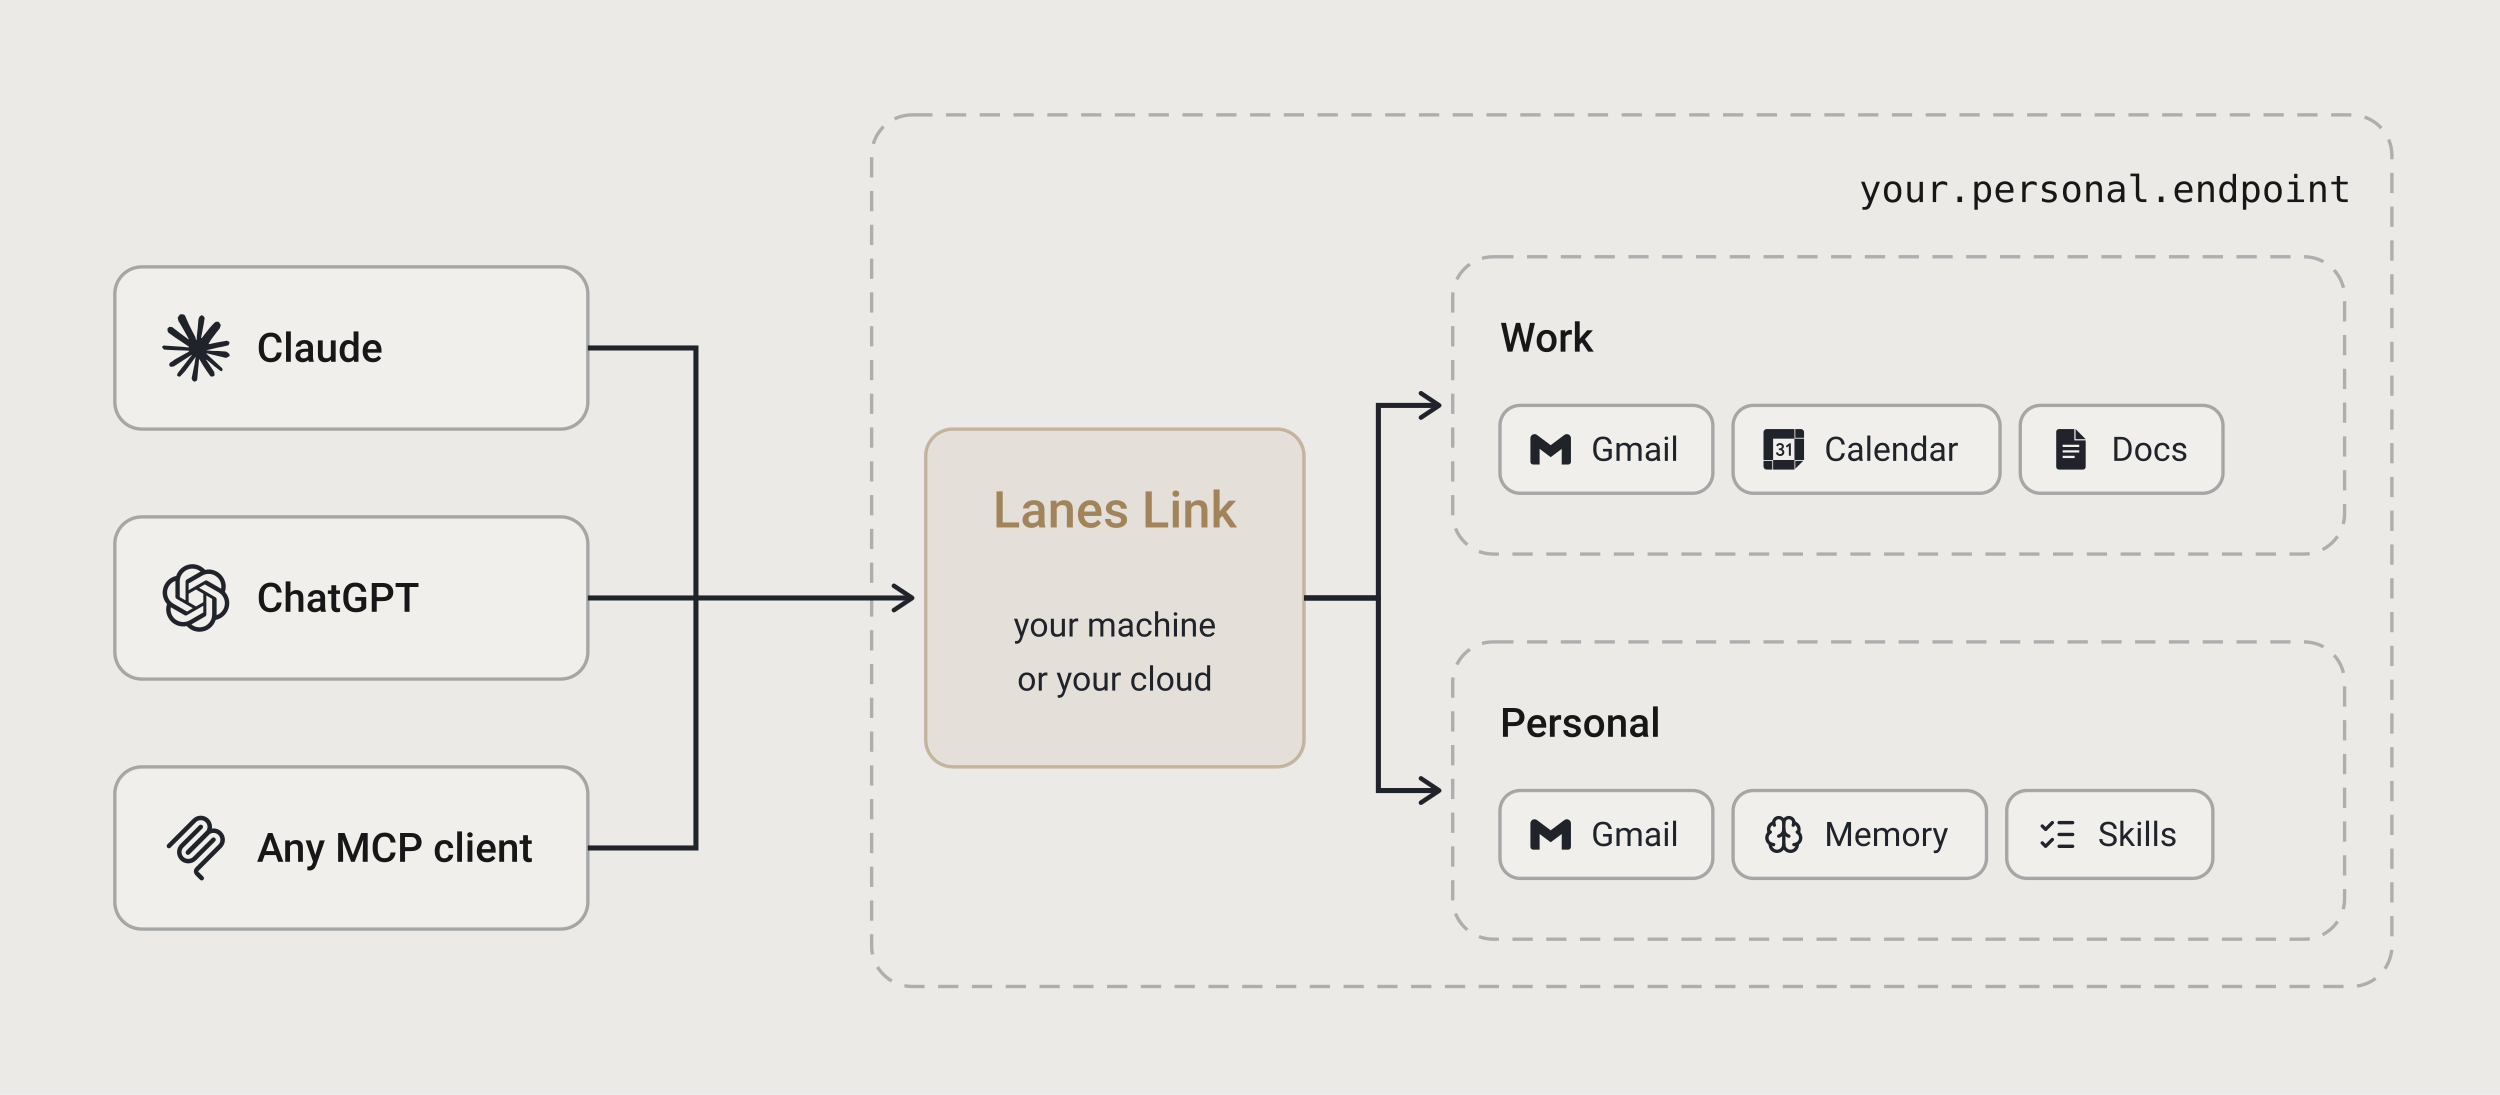
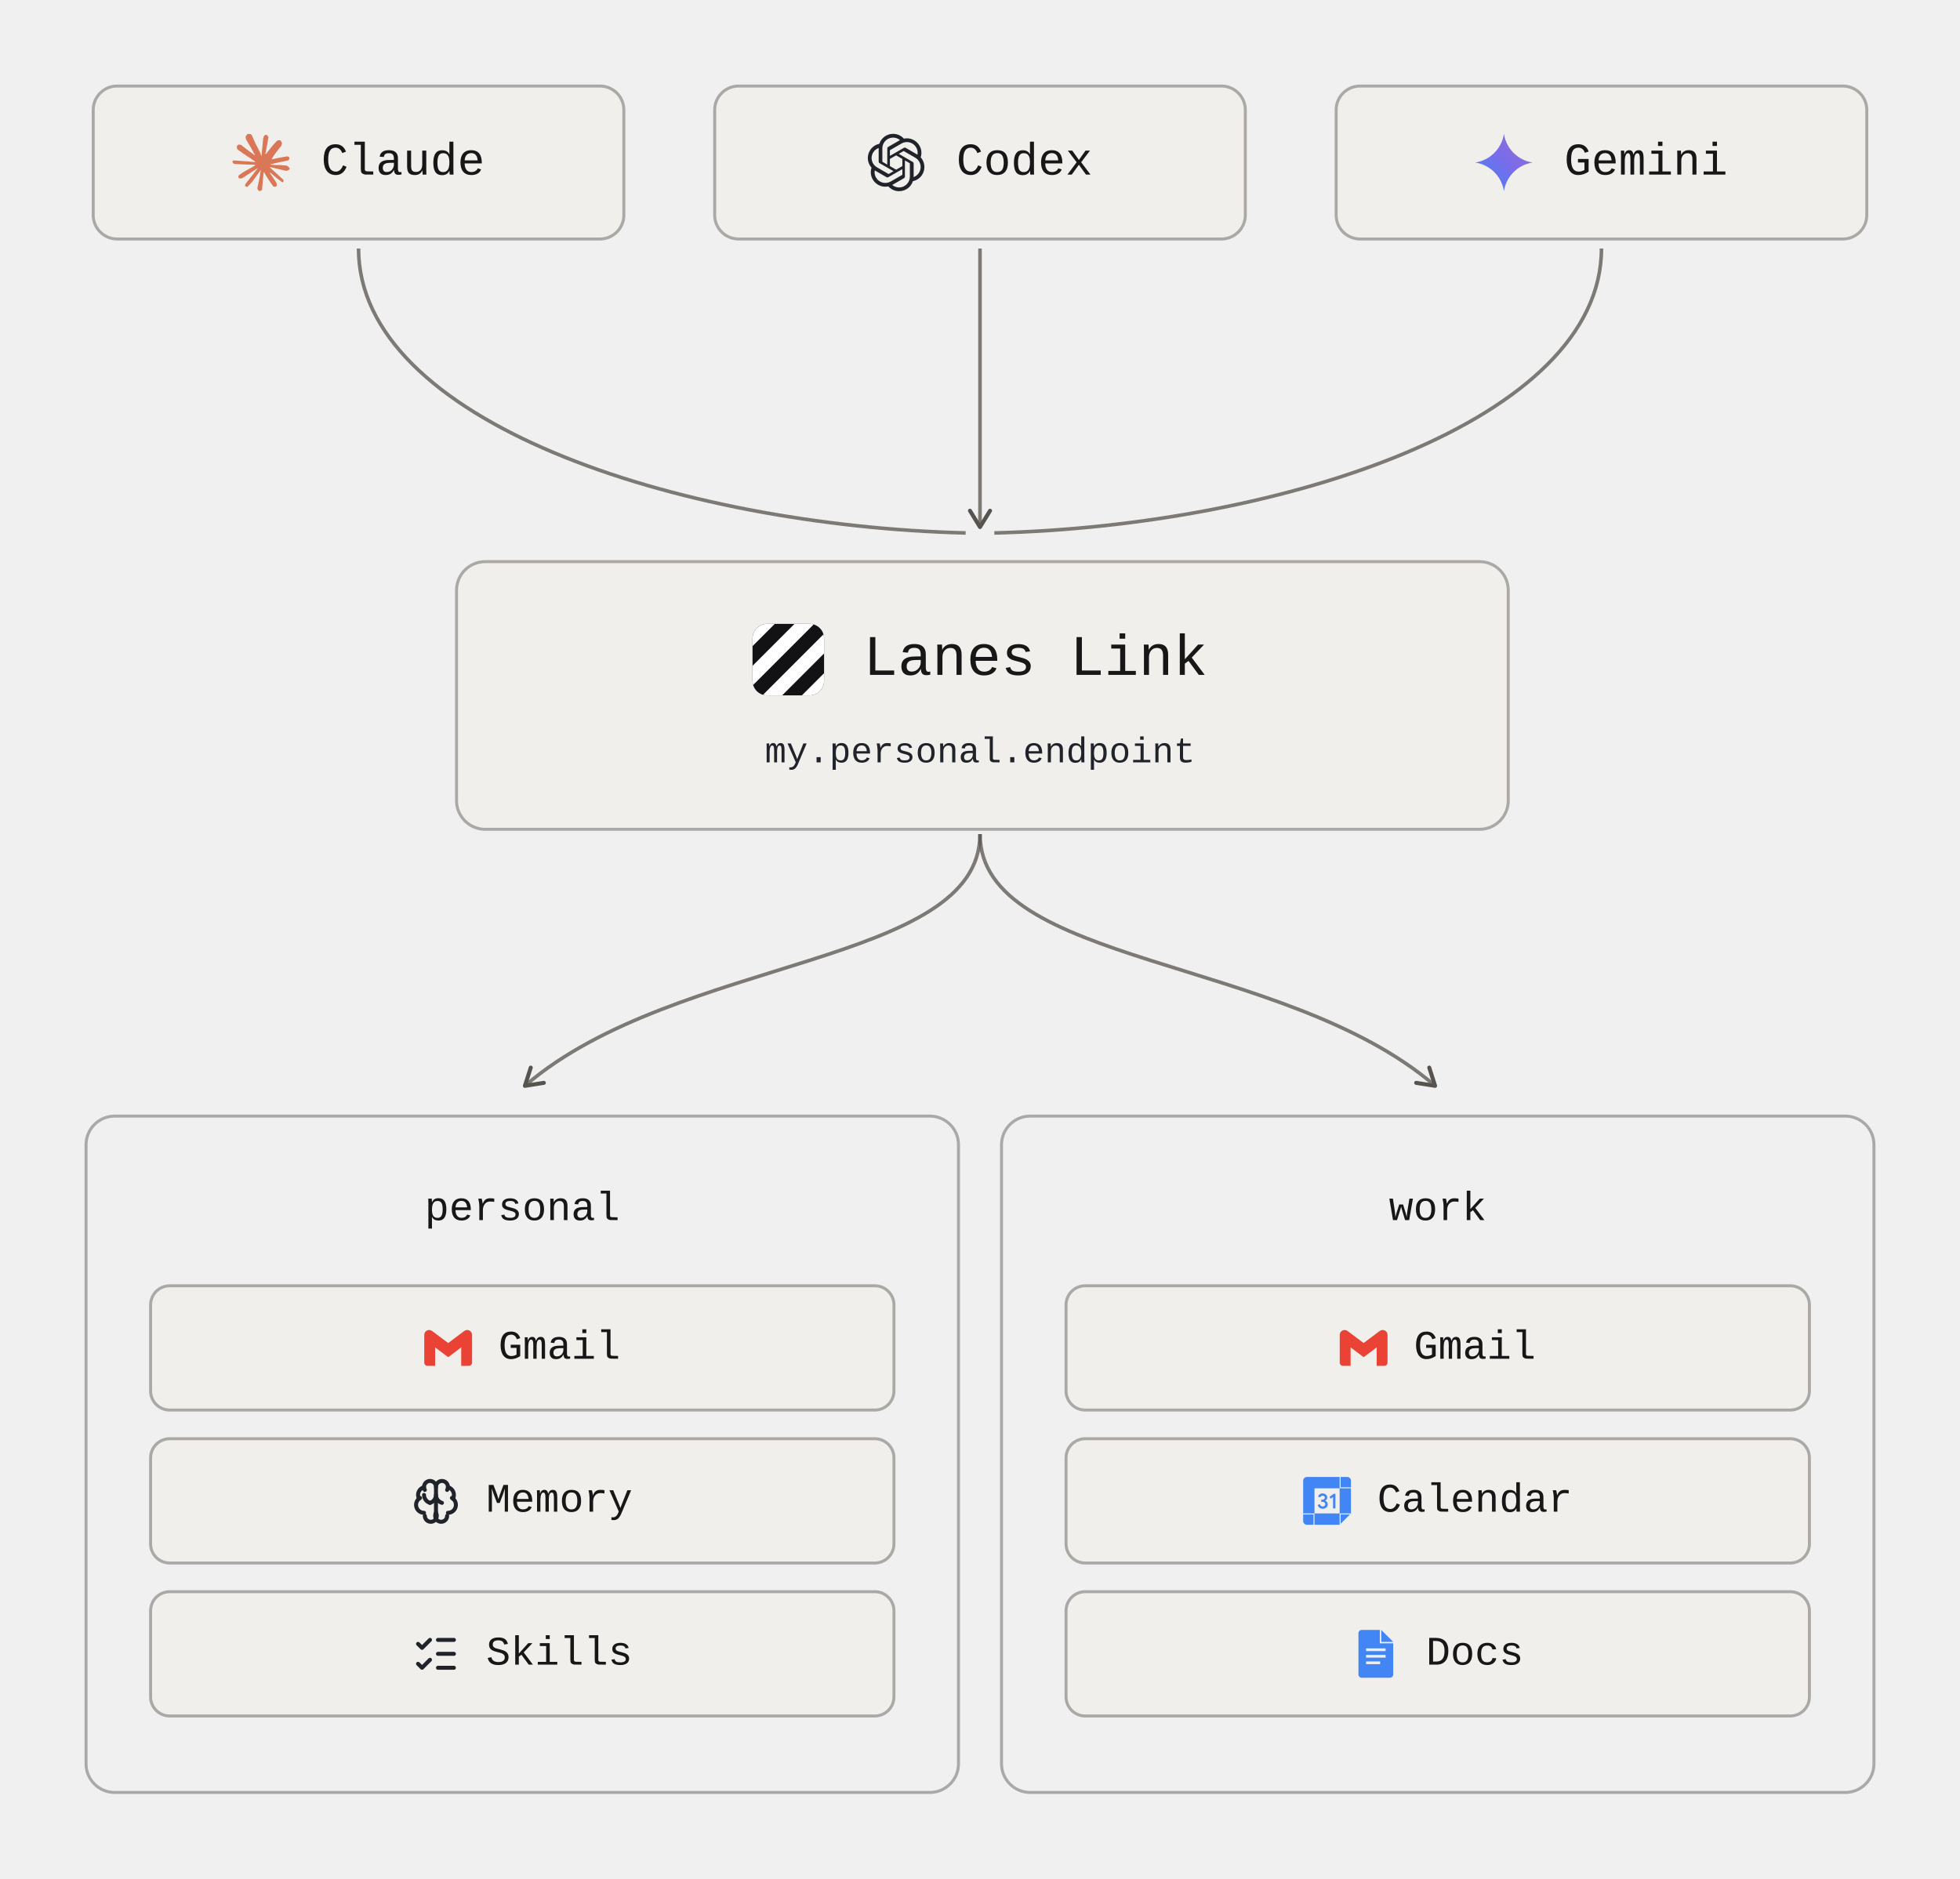
- <svg xmlns="http://www.w3.org/2000/svg" viewBox="0 0 740 324" width="740" height="324" role="img" font-family="system-ui, -apple-system, 'Segoe UI', Roboto, Helvetica, Arial, sans-serif" style="color:#202329">
-   <rect width="740" height="324" fill="#EBEAE7" />
-   <g transform="translate(20,20)">
-     <defs>
-       <marker id="link-arrow" viewBox="0 0 10 10" refX="8" refY="5" markerWidth="6" markerHeight="6" orient="auto-start-reverse">
-         <path d="M2 1L8 5L2 9" fill="none" stroke="context-stroke" stroke-width="1.5" stroke-linecap="round" stroke-linejoin="round" />
-       </marker>
-     </defs>
-     <rect x="14" y="59" width="140" height="48" rx="8" fill="#F0EFEC" stroke="currentColor" stroke-opacity="0.35" stroke-width="1" />
-     <svg x="28" y="73" width="20" height="20" viewBox="0 0 1250 1250" fill="currentColor">
+ <svg xmlns="http://www.w3.org/2000/svg" viewBox="0 0 820 786" width="820" height="786" role="img" font-family="ui-monospace, SFMono-Regular, Menlo, Consolas, 'Liberation Mono', monospace">
+   <defs>
+     <linearGradient id="gemini" x1="0" y1="1" x2="1" y2="0">
+       <stop offset="0" stop-color="#4285F4" />
+       <stop offset="0.55" stop-color="#7C6BEA" />
+       <stop offset="1" stop-color="#9B72CB" />
+     </linearGradient>
+     <marker id="arrow" viewBox="0 0 10 10" refX="7.5" refY="5" markerWidth="7" markerHeight="7" orient="auto-start-reverse">
+       <path d="M1.5 1L8 5L1.5 9" fill="none" stroke="#57534E" stroke-width="1.6" stroke-linecap="round" stroke-linejoin="round" />
+     </marker>
+   </defs>
+   <g transform="translate(-37,-48)">
+     <rect x="76" y="84" width="222" height="64" rx="10" fill="#F0EFEC" stroke="#57534E" stroke-opacity="0.45" stroke-width="1.25" />
+     <svg x="134.2" y="104.0" width="24" height="24" viewBox="0 0 1250 1250" fill="#D97757">
      <path d="M245.436 831.253L491.251 693.33L495.386 681.351L491.251 674.686H479.273L438.192 672.156L297.738 668.36L175.926 663.299L57.912 656.972L28.217 650.646L0.38 613.949L3.248 595.643L28.218 578.856L63.985 581.977L143.027 587.377L261.633 595.559L347.676 600.621L475.14 613.864H495.386L498.254 605.682L491.336 600.621L485.938 595.559L363.198 512.383L230.337 424.483L160.742 373.87L123.119 348.224L104.139 324.183L95.956 271.714L130.121 234.09L176.011 237.212L187.737 240.333L234.216 276.099L333.504 352.949L463.161 448.44L482.141 464.215L489.734 458.816L490.662 455.02L482.141 440.765L411.619 313.301L336.373 183.645L302.883 129.91L294.026 97.685C290.904 84.441 288.627 73.306 288.627 59.724L327.515 6.917L349.026 0L400.905 6.917L422.755 25.898L454.979 99.626L507.195 215.7L588.178 373.531L611.882 420.349L624.535 463.709L629.259 476.954H637.442V469.362L644.106 380.45L656.423 271.292L668.401 130.838L672.534 91.274L692.106 43.865L730.994 18.222L761.363 32.731L786.332 68.499L782.873 91.612L768.027 188.116L738.924 339.285L719.943 440.512H730.994L743.647 427.86L794.852 359.868L880.896 252.312L918.856 209.627L963.144 162.472L991.571 140.033H1045.31L1084.87 198.831L1067.16 259.567L1011.82 329.752L965.928 389.224L900.128 477.798L859.048 548.658L862.843 554.309L872.629 553.381L1021.27 521.748L1101.57 507.239L1197.4 490.789L1240.76 511.035L1245.49 531.617L1228.45 573.712L1125.95 599.018L1005.75 623.061L826.739 665.408L824.547 667.011L827.078 670.132L907.722 677.724L942.225 679.579H1026.67L1183.91 691.305L1224.99 718.468L1249.62 751.705L1245.49 777.011L1182.22 809.236L1096.85 788.989L897.6 741.583L829.271 724.541H819.823V730.194L876.763 785.869L981.113 880.096L1111.78 1001.57L1118.45 1031.6L1101.66 1055.3L1083.94 1052.77L969.134 966.393L924.847 927.505L824.547 843.063H817.882V851.92L840.996 885.748L963.06 1069.22L969.387 1125.49L960.53 1143.79L928.896 1154.85L894.141 1148.52L822.691 1048.22L748.962 935.264L689.491 834.036L682.237 838.17L647.145 1216.17L630.695 1235.49L592.733 1250L561.099 1225.96L544.312 1187.07L561.099 1110.22L581.345 1009.92L597.794 930.204L612.641 831.169L621.498 798.27L620.909 796.076L613.653 797.004L538.998 899.497L425.454 1052.94L335.614 1149.11L314.103 1157.63L276.817 1138.31L280.275 1103.81L301.112 1073.1L425.454 914.934L500.447 816.913L548.867 760.31L548.53 752.126H545.662L215.406 966.561L156.608 974.153L131.302 950.45L134.423 911.561L146.401 898.908L245.689 830.578L245.352 830.916L245.436 831.253Z" />
    </svg>
-     <text x="56" y="83" dominant-baseline="central" fill="#171717" font-size="12" font-weight="500">Claude</text>
-     <rect x="14" y="133" width="140" height="48" rx="8" fill="#F0EFEC" stroke="currentColor" stroke-opacity="0.35" stroke-width="1" />
-     <svg x="28" y="147" width="20" height="20" viewBox="0 0 24 24" fill="currentColor">
+     <text x="171.4" y="116" dominant-baseline="central" fill="#171717" font-size="19">Claude</text>
+     <rect x="336" y="84" width="222" height="64" rx="10" fill="#F0EFEC" stroke="#57534E" stroke-opacity="0.45" stroke-width="1.25" />
+     <svg x="399.9" y="104.0" width="24" height="24" viewBox="0 0 24 24" fill="#202329">
      <path d="M22.282 9.821a5.985 5.985 0 0 0-.516-4.911 6.046 6.046 0 0 0-6.51-2.9A6.065 6.065 0 0 0 4.981 4.182a5.985 5.985 0 0 0-3.998 2.9 6.046 6.046 0 0 0 .743 7.097 5.98 5.98 0 0 0 .511 4.911 6.051 6.051 0 0 0 6.515 2.9A5.985 5.985 0 0 0 13.26 24a6.056 6.056 0 0 0 5.772-4.206 5.989 5.989 0 0 0 3.998-2.9 6.056 6.056 0 0 0-.748-7.073zm-9.022 12.608a4.476 4.476 0 0 1-2.876-1.041l.142-.08 4.778-2.758a.795.795 0 0 0 .393-.681v-6.737l2.02 1.169a.071.071 0 0 1 .038.052v5.583a4.504 4.504 0 0 1-4.495 4.494zm-9.661-4.125a4.471 4.471 0 0 1-.535-3.014l.142.085 4.783 2.758a.771.771 0 0 0 .781 0l5.843-3.369v2.332a.08.08 0 0 1-.033.061L9.74 19.95a4.499 4.499 0 0 1-6.141-1.646zM2.341 7.896a4.485 4.485 0 0 1 2.365-1.973V11.6a.766.766 0 0 0 .388.676l5.814 3.354-2.02 1.169a.076.076 0 0 1-.071 0l-4.83-2.787A4.504 4.504 0 0 1 2.341 7.872zm16.596 3.856L13.104 8.364 15.119 7.2a.076.076 0 0 1 .071 0l4.83 2.791a4.494 4.494 0 0 1-.676 8.104v-5.677a.79.79 0 0 0-.407-.667zm2.011-3.023l-.142-.085-4.774-2.782a.776.776 0 0 0-.785 0L9.409 9.23V6.897a.066.066 0 0 1 .028-.061l4.83-2.787a4.499 4.499 0 0 1 6.68 4.66zM8.306 12.863l-2.02-1.164a.08.08 0 0 1-.038-.057V6.074a4.499 4.499 0 0 1 7.376-3.454l-.142.081L8.704 5.459a.795.795 0 0 0-.393.681zm1.098-2.365l2.602-1.5 2.607 1.5v2.999l-2.597 1.5-2.607-1.5Z" />
    </svg>
-     <text x="56" y="157" dominant-baseline="central" fill="#171717" font-size="12" font-weight="500">ChatGPT</text>
-     <rect x="14" y="207" width="140" height="48" rx="8" fill="#F0EFEC" stroke="currentColor" stroke-opacity="0.35" stroke-width="1" />
-     <svg x="28" y="221" width="20" height="20" viewBox="0 0 180 180" fill="none" stroke="currentColor" stroke-width="12" stroke-linecap="round">
-       <path d="M18 84.853L85.882 16.971C95.255 7.598 110.451 7.598 119.823 16.971C129.196 26.343 129.196 41.539 119.823 50.912L68.558 102.177" />
-       <path d="M69.265 101.47L119.823 50.912C129.196 41.539 144.392 41.539 153.765 50.912L154.118 51.265C163.491 60.638 163.491 75.834 154.118 85.206L92.725 146.6C89.601 149.724 89.601 154.789 92.725 157.913L105.331 170.52" />
-       <path d="M102.853 33.941L52.648 84.146C43.276 93.518 43.276 108.714 52.648 118.087C62.021 127.459 77.217 127.459 86.589 118.087L136.794 67.882" />
+     <text x="437.1" y="116" dominant-baseline="central" fill="#171717" font-size="19">Codex</text>
+     <rect x="596" y="84" width="222" height="64" rx="10" fill="#F0EFEC" stroke="#57534E" stroke-opacity="0.45" stroke-width="1.25" />
+     <svg x="654.2" y="104.0" width="24" height="24" viewBox="0 0 24 24" fill="url(#gemini)">
+       <path d="M12 24A14.304 14.304 0 0 0 0 12 14.304 14.304 0 0 0 12 0a14.305 14.305 0 0 0 12 12 14.305 14.305 0 0 0-12 12" />
    </svg>
-     <text x="56" y="231" dominant-baseline="central" fill="#171717" font-size="12" font-weight="500">Any MCP client</text>
-     <path d="M154 83 H186 V157" fill="none" stroke="currentColor" stroke-width="1.5" />
-     <path d="M154 231 H186 V157" fill="none" stroke="currentColor" stroke-width="1.5" />
-     <line x1="154" y1="157" x2="250" y2="157" stroke="currentColor" stroke-width="1.5" marker-end="url(#link-arrow)" />
-     <rect x="238" y="14" width="450" height="258" rx="12" fill="none" stroke="currentColor" stroke-opacity="0.3" stroke-width="1" stroke-dasharray="6 4" />
-     <text x="676" y="36" text-anchor="end" dominant-baseline="central" fill="#171717" font-size="11" font-family="ui-monospace, SFMono-Regular, Menlo, Consolas, monospace">your.personal.endpoint</text>
-     <rect x="254" y="107" width="112" height="100" rx="8" fill="#A1845A" fill-opacity="0.1" stroke="#A1845A" stroke-opacity="0.5" stroke-width="1" />
-     <text x="310" y="131" text-anchor="middle" dominant-baseline="central" fill="#A1845A" font-size="15" font-weight="500">Lanes Link</text>
-     <text x="310" y="165" text-anchor="middle" dominant-baseline="central" fill="currentColor" font-size="10">your machine</text>
-     <text x="310" y="181" text-anchor="middle" dominant-baseline="central" fill="currentColor" font-size="10">or your cloud</text>
-     <path d="M366 157 H388 V100 H406" fill="none" stroke="currentColor" stroke-width="1.5" marker-end="url(#link-arrow)" />
-     <path d="M366 157 H388 V214 H406" fill="none" stroke="currentColor" stroke-width="1.5" marker-end="url(#link-arrow)" />
-     <rect x="410" y="56" width="264" height="88" rx="12" fill="none" stroke="currentColor" stroke-opacity="0.3" stroke-width="1" stroke-dasharray="6 4" />
-     <text x="424" y="80" dominant-baseline="central" fill="#171717" font-size="12" font-weight="500">Work</text>
-     <rect x="424" y="100" width="63" height="26" rx="6" fill="#F0EFEC" stroke="currentColor" stroke-opacity="0.35" stroke-width="1" />
-     <svg x="433" y="107" width="12" height="12" viewBox="0 0 24 24" fill="currentColor">
+     <text x="691.4" y="116" dominant-baseline="central" fill="#171717" font-size="19">Gemini</text>
+     <path d="M187 152 C187 224 320 268 441 271" fill="none" stroke="#57534E" stroke-opacity="0.75" stroke-width="1.5" />
+     <path d="M707 152 C707 224 574 268 453 271" fill="none" stroke="#57534E" stroke-opacity="0.75" stroke-width="1.5" />
+     <path d="M447 152 L447 268" fill="none" stroke="#57534E" stroke-opacity="0.75" stroke-width="1.5" marker-end="url(#arrow)" />
+     <rect x="228" y="283" width="440" height="112" rx="12" fill="#F0EFEC" stroke="#57534E" stroke-opacity="0.45" stroke-width="1.25" />
+     <svg x="351.8" y="309.0" width="30" height="30" viewBox="0 0 738 739">
+       <mask id="tile" maskUnits="userSpaceOnUse" x="0" y="0" width="738" height="739">
+         <rect x="0.36" y="0.859" width="737.28" height="737.28" rx="150" fill="#fff" />
+       </mask>
+       <rect x="0.36" y="0.859" width="737.28" height="737.28" rx="150" fill="#121214" />
+       <g mask="url(#tile)">
+         <rect x="345.141" y="-4382.520" width="143.715" height="6661.17" transform="rotate(45 345.141 -4382.520)" fill="#ffffff" />
+         <rect x="548.384" y="-4179.278" width="143.715" height="6661.17" transform="rotate(45 548.384 -4179.278)" fill="#ffffff" />
+         <rect x="751.626" y="-3976.035" width="143.715" height="6661.17" transform="rotate(45 751.626 -3976.035)" fill="#ffffff" />
+         <rect x="954.869" y="-3772.793" width="143.715" height="6661.17" transform="rotate(45 954.869 -3772.793)" fill="#ffffff" />
+         <rect x="1158.111" y="-3569.550" width="143.715" height="6661.17" transform="rotate(45 1158.111 -3569.550)" fill="#ffffff" />
+         <rect x="1361.354" y="-3366.308" width="143.715" height="6661.17" transform="rotate(45 1361.354 -3366.308)" fill="#ffffff" />
+         <rect x="1564.596" y="-3163.065" width="143.715" height="6661.17" transform="rotate(45 1564.596 -3163.065)" fill="#ffffff" />
+         <rect x="1767.839" y="-2959.823" width="143.715" height="6661.17" transform="rotate(45 1767.839 -2959.823)" fill="#ffffff" />
+         <rect x="1971.081" y="-2756.580" width="143.715" height="6661.17" transform="rotate(45 1971.081 -2756.580)" fill="#ffffff" />
+         <rect x="2174.323" y="-2553.338" width="143.715" height="6661.17" transform="rotate(45 2174.323 -2553.338)" fill="#ffffff" />
+         <rect x="2377.566" y="-2350.095" width="143.715" height="6661.17" transform="rotate(45 2377.566 -2350.095)" fill="#ffffff" />
+         <rect x="2580.809" y="-2146.853" width="143.715" height="6661.17" transform="rotate(45 2580.809 -2146.853)" fill="#ffffff" />
+         <rect x="2784.051" y="-1943.610" width="143.715" height="6661.17" transform="rotate(45 2784.051 -1943.610)" fill="#ffffff" />
+         <rect x="2987.294" y="-1740.368" width="143.715" height="6661.17" transform="rotate(45 2987.294 -1740.368)" fill="#ffffff" />
+         <rect x="3190.536" y="-1537.125" width="143.715" height="6661.17" transform="rotate(45 3190.536 -1537.125)" fill="#ffffff" />
+         <rect x="3393.779" y="-1333.883" width="143.715" height="6661.17" transform="rotate(45 3393.779 -1333.883)" fill="#ffffff" />
+         <rect x="3597.021" y="-1130.640" width="143.715" height="6661.17" transform="rotate(45 3597.021 -1130.640)" fill="#ffffff" />
+         <rect x="3800.264" y="-927.398" width="143.715" height="6661.17" transform="rotate(45 3800.264 -927.398)" fill="#ffffff" />
+         <rect x="4003.506" y="-724.155" width="143.715" height="6661.17" transform="rotate(45 4003.506 -724.155)" fill="#ffffff" />
+         <rect x="4206.748" y="-520.913" width="143.715" height="6661.17" transform="rotate(45 4206.748 -520.913)" fill="#ffffff" />
+         <rect x="4409.991" y="-317.670" width="143.715" height="6661.17" transform="rotate(45 4409.991 -317.670)" fill="#ffffff" />
+         <rect x="4613.233" y="-114.428" width="143.715" height="6661.17" transform="rotate(45 4613.233 -114.428)" fill="#ffffff" />
+         <rect x="4816.476" y="88.815" width="143.715" height="6661.17" transform="rotate(45 4816.476 88.815)" fill="#ffffff" />
+         <rect x="5019.718" y="292.057" width="143.715" height="6661.17" transform="rotate(45 5019.718 292.057)" fill="#ffffff" />
+       </g>
+     </svg>
+     <text x="398.2" y="324" dominant-baseline="central" fill="#171717" font-size="24" font-weight="500">Lanes Link</text>
+     <text x="447" y="363" text-anchor="middle" dominant-baseline="central" fill="#202329" font-size="15">my.personal.endpoint</text>
+     <path d="M447 397 C447 452 320 448 257 502" fill="none" stroke="#57534E" stroke-opacity="0.75" stroke-width="1.5" marker-end="url(#arrow)" />
+     <path d="M447 397 C447 452 574 448 637 502" fill="none" stroke="#57534E" stroke-opacity="0.75" stroke-width="1.5" marker-end="url(#arrow)" />
+     <rect x="73" y="515" width="365" height="283" rx="12" fill="none" stroke="#57534E" stroke-opacity="0.45" stroke-width="1.25" />
+     <text x="255.5" y="554" text-anchor="middle" dominant-baseline="central" fill="#171717" font-size="17">personal</text>
+     <rect x="100" y="586" width="311" height="52" rx="8" fill="#F0EFEC" stroke="#57534E" stroke-opacity="0.45" stroke-width="1.25" />
+     <svg x="214.5" y="602.0" width="20" height="20" viewBox="0 0 24 24" fill="#EA4335">
      <path d="M24 5.457v13.909c0 .904-.732 1.636-1.636 1.636h-3.819V11.73L12 16.64l-6.545-4.91v9.273H1.636A1.636 1.636 0 0 1 0 19.366V5.457c0-2.023 2.309-3.178 3.927-1.964L5.455 4.64 12 9.548l6.545-4.91 1.528-1.145C21.69 2.28 24 3.434 24 5.457z" />
    </svg>
-     <text x="451" y="113" dominant-baseline="central" fill="currentColor" font-size="10">Gmail</text>
-     <rect x="493" y="100" width="79" height="26" rx="6" fill="#F0EFEC" stroke="currentColor" stroke-opacity="0.35" stroke-width="1" />
-     <svg x="502" y="107" width="12" height="12" viewBox="0 0 24 24" fill="currentColor">
-       <path d="M18.316 5.684H24v12.632h-5.684V5.684zM5.684 24h12.632v-5.684H5.684V24zM18.316 5.684V0H1.895A1.894 1.894 0 0 0 0 1.895v16.421h5.684V5.684h12.632zm-7.207 6.25v-.065c.272-.144.5-.349.687-.617s.279-.595.279-.982c0-.379-.099-.72-.3-1.025a2.05 2.05 0 0 0-.832-.714 2.703 2.703 0 0 0-1.197-.257c-.6 0-1.094.156-1.481.467-.386.311-.65.671-.793 1.078l1.085.452c.086-.249.224-.461.413-.633.189-.172.445-.257.767-.257.33 0 .602.088.816.264a.86.86 0 0 1 .322.703c0 .33-.12.589-.36.778-.24.19-.535.284-.886.284h-.567v1.085h.633c.407 0 .748.109 1.02.327.272.218.407.499.407.843 0 .336-.129.614-.387.832s-.565.327-.924.327c-.351 0-.651-.103-.897-.311-.248-.208-.422-.502-.521-.881l-1.096.452c.178.616.505 1.082.977 1.401.472.319.984.478 1.538.477a2.84 2.84 0 0 0 1.293-.291c.382-.193.684-.458.902-.794.218-.336.327-.72.327-1.149 0-.429-.115-.797-.344-1.105a2.067 2.067 0 0 0-.881-.689zm2.093-1.931l.602.913L15 10.045v5.744h1.187V8.446h-.827l-2.158 1.557zM22.105 0h-3.289v5.184H24V1.895A1.894 1.894 0 0 0 22.105 0zm-3.289 23.5l4.684-4.684h-4.684V23.5zM0 22.105C0 23.152.848 24 1.895 24h3.289v-5.184H0v3.289z" />
-     </svg>
-     <text x="520" y="113" dominant-baseline="central" fill="currentColor" font-size="10">Calendar</text>
-     <rect x="578" y="100" width="60" height="26" rx="6" fill="#F0EFEC" stroke="currentColor" stroke-opacity="0.35" stroke-width="1" />
-     <svg x="587" y="107" width="12" height="12" viewBox="0 0 24 24" fill="currentColor">
-       <path d="M14.727 6.727H14V0H4.91c-.905 0-1.637.732-1.637 1.636v20.728c0 .904.732 1.636 1.636 1.636h14.182c.904 0 1.636-.732 1.636-1.636V6.727h-6zm-.545 10.455H7.09v-1.364h7.09v1.364zm2.727-3.273H7.091v-1.364h9.818v1.364zm0-3.273H7.091V9.273h9.818v1.363zM14.727 6h6l-6-6v6z" />
-     </svg>
-     <text x="605" y="113" dominant-baseline="central" fill="currentColor" font-size="10">Docs</text>
-     <rect x="410" y="170" width="264" height="88" rx="12" fill="none" stroke="currentColor" stroke-opacity="0.3" stroke-width="1" stroke-dasharray="6 4" />
-     <text x="424" y="194" dominant-baseline="central" fill="#171717" font-size="12" font-weight="500">Personal</text>
-     <rect x="424" y="214" width="63" height="26" rx="6" fill="#F0EFEC" stroke="currentColor" stroke-opacity="0.35" stroke-width="1" />
-     <svg x="433" y="221" width="12" height="12" viewBox="0 0 24 24" fill="currentColor">
-       <path d="M24 5.457v13.909c0 .904-.732 1.636-1.636 1.636h-3.819V11.73L12 16.64l-6.545-4.91v9.273H1.636A1.636 1.636 0 0 1 0 19.366V5.457c0-2.023 2.309-3.178 3.927-1.964L5.455 4.64 12 9.548l6.545-4.91 1.528-1.145C21.69 2.28 24 3.434 24 5.457z" />
-     </svg>
-     <text x="451" y="227" dominant-baseline="central" fill="currentColor" font-size="10">Gmail</text>
-     <rect x="493" y="214" width="75" height="26" rx="6" fill="#F0EFEC" stroke="currentColor" stroke-opacity="0.35" stroke-width="1" />
-     <svg x="502" y="221" width="12" height="12" viewBox="0 0 24 24" fill="none" stroke="currentColor" stroke-width="2" stroke-linecap="round" stroke-linejoin="round">
+     <text x="245.5" y="612" dominant-baseline="central" fill="#171717" font-size="17">Gmail</text>
+     <rect x="100" y="650" width="311" height="52" rx="8" fill="#F0EFEC" stroke="#57534E" stroke-opacity="0.45" stroke-width="1.25" />
+     <svg x="209.4" y="666.0" width="20" height="20" viewBox="0 0 24 24" fill="none" stroke="#202329" stroke-width="2" stroke-linecap="round" stroke-linejoin="round">
      <path d="M12 18V5" />
      <path d="M15 13a4.17 4.17 0 0 1-3-4 4.17 4.17 0 0 1-3 4" />
      <path d="M17.598 6.5A3 3 0 1 0 12 5a3 3 0 1 0-5.598 1.5" />
      <path d="M17.997 5.125a4 4 0 0 1 2.526 5.77" />
      <path d="M18 18a4 4 0 0 0 2-7.464" />
-       <path d="M19.967 17.483A4 4 0 1 1 12 18a4 4 0 1 1-7.967-.517" />
      <path d="M6 18a4 4 0 0 1-2-7.464" />
      <path d="M6.003 5.125a4 4 0 0 0-2.526 5.77" />
+       <path d="M9 13a4.17 4.17 0 0 1-3-4" />
+       <path d="M12 18a3 3 0 1 0 5.598 1.5" />
+       <path d="M12 18a3 3 0 1 1-5.598 1.5" />
    </svg>
-     <text x="520" y="227" dominant-baseline="central" fill="currentColor" font-size="10">Memory</text>
-     <rect x="574" y="214" width="61" height="26" rx="6" fill="#F0EFEC" stroke="currentColor" stroke-opacity="0.35" stroke-width="1" />
-     <svg x="583" y="221" width="12" height="12" viewBox="0 0 24 24" fill="none" stroke="currentColor" stroke-width="2" stroke-linecap="round" stroke-linejoin="round">
+     <text x="240.4" y="676" dominant-baseline="central" fill="#171717" font-size="17">Memory</text>
+     <rect x="100" y="714" width="311" height="52" rx="8" fill="#F0EFEC" stroke="#57534E" stroke-opacity="0.45" stroke-width="1.25" />
+     <svg x="209.4" y="730.0" width="20" height="20" viewBox="0 0 24 24" fill="none" stroke="#202329" stroke-width="2" stroke-linecap="round" stroke-linejoin="round">
      <path d="M13 5h8" />
      <path d="M13 12h8" />
      <path d="M13 19h8" />
      <path d="m3 17 2 2 4-4" />
      <path d="m3 7 2 2 4-4" />
    </svg>
-     <text x="601" y="227" dominant-baseline="central" fill="currentColor" font-size="10">Skills</text>
+     <text x="240.4" y="740" dominant-baseline="central" fill="#171717" font-size="17">Skills</text>
+     <rect x="456" y="515" width="365" height="283" rx="12" fill="none" stroke="#57534E" stroke-opacity="0.45" stroke-width="1.25" />
+     <text x="638.5" y="554" text-anchor="middle" dominant-baseline="central" fill="#171717" font-size="17">work</text>
+     <rect x="483" y="586" width="311" height="52" rx="8" fill="#F0EFEC" stroke="#57534E" stroke-opacity="0.45" stroke-width="1.25" />
+     <svg x="597.5" y="602.0" width="20" height="20" viewBox="0 0 24 24" fill="#EA4335">
+       <path d="M24 5.457v13.909c0 .904-.732 1.636-1.636 1.636h-3.819V11.73L12 16.64l-6.545-4.91v9.273H1.636A1.636 1.636 0 0 1 0 19.366V5.457c0-2.023 2.309-3.178 3.927-1.964L5.455 4.64 12 9.548l6.545-4.91 1.528-1.145C21.69 2.28 24 3.434 24 5.457z" />
+     </svg>
+     <text x="628.5" y="612" dominant-baseline="central" fill="#171717" font-size="17">Gmail</text>
+     <rect x="483" y="650" width="311" height="52" rx="8" fill="#F0EFEC" stroke="#57534E" stroke-opacity="0.45" stroke-width="1.25" />
+     <svg x="582.2" y="666.0" width="20" height="20" viewBox="0 0 24 24" fill="#4285F4">
+       <path d="M18.316 5.684H24v12.632h-5.684V5.684zM5.684 24h12.632v-5.684H5.684V24zM18.316 5.684V0H1.895A1.894 1.894 0 0 0 0 1.895v16.421h5.684V5.684h12.632zm-7.207 6.25v-.065c.272-.144.5-.349.687-.617s.279-.595.279-.982c0-.379-.099-.72-.3-1.025a2.05 2.05 0 0 0-.832-.714 2.703 2.703 0 0 0-1.197-.257c-.6 0-1.094.156-1.481.467-.386.311-.65.671-.793 1.078l1.085.452c.086-.249.224-.461.413-.633.189-.172.445-.257.767-.257.33 0 .602.088.816.264a.86.86 0 0 1 .322.703c0 .33-.12.589-.36.778-.24.19-.535.284-.886.284h-.567v1.085h.633c.407 0 .748.109 1.02.327.272.218.407.499.407.843 0 .336-.129.614-.387.832s-.565.327-.924.327c-.351 0-.651-.103-.897-.311-.248-.208-.422-.502-.521-.881l-1.096.452c.178.616.505 1.082.977 1.401.472.319.984.478 1.538.477a2.84 2.84 0 0 0 1.293-.291c.382-.193.684-.458.902-.794.218-.336.327-.72.327-1.149 0-.429-.115-.797-.344-1.105a2.067 2.067 0 0 0-.881-.689zm2.093-1.931l.602.913L15 10.045v5.744h1.187V8.446h-.827l-2.158 1.557zM22.105 0h-3.289v5.184H24V1.895A1.894 1.894 0 0 0 22.105 0zm-3.289 23.5l4.684-4.684h-4.684V23.5zM0 22.105C0 23.152.848 24 1.895 24h3.289v-5.184H0v3.289z" />
+     </svg>
+     <text x="613.2" y="676" dominant-baseline="central" fill="#171717" font-size="17">Calendar</text>
+     <rect x="483" y="714" width="311" height="52" rx="8" fill="#F0EFEC" stroke="#57534E" stroke-opacity="0.45" stroke-width="1.25" />
+     <svg x="602.6" y="730.0" width="20" height="20" viewBox="0 0 24 24" fill="#4285F4">
+       <path d="M14.727 6.727H14V0H4.91c-.905 0-1.637.732-1.637 1.636v20.728c0 .904.732 1.636 1.636 1.636h14.182c.904 0 1.636-.732 1.636-1.636V6.727h-6zm-.545 10.455H7.09v-1.364h7.09v1.364zm2.727-3.273H7.091v-1.364h9.818v1.364zm0-3.273H7.091V9.273h9.818v1.363zM14.727 6h6l-6-6v6z" />
+     </svg>
+     <text x="633.6" y="740" dominant-baseline="central" fill="#171717" font-size="17">Docs</text>
  </g>
</svg>
